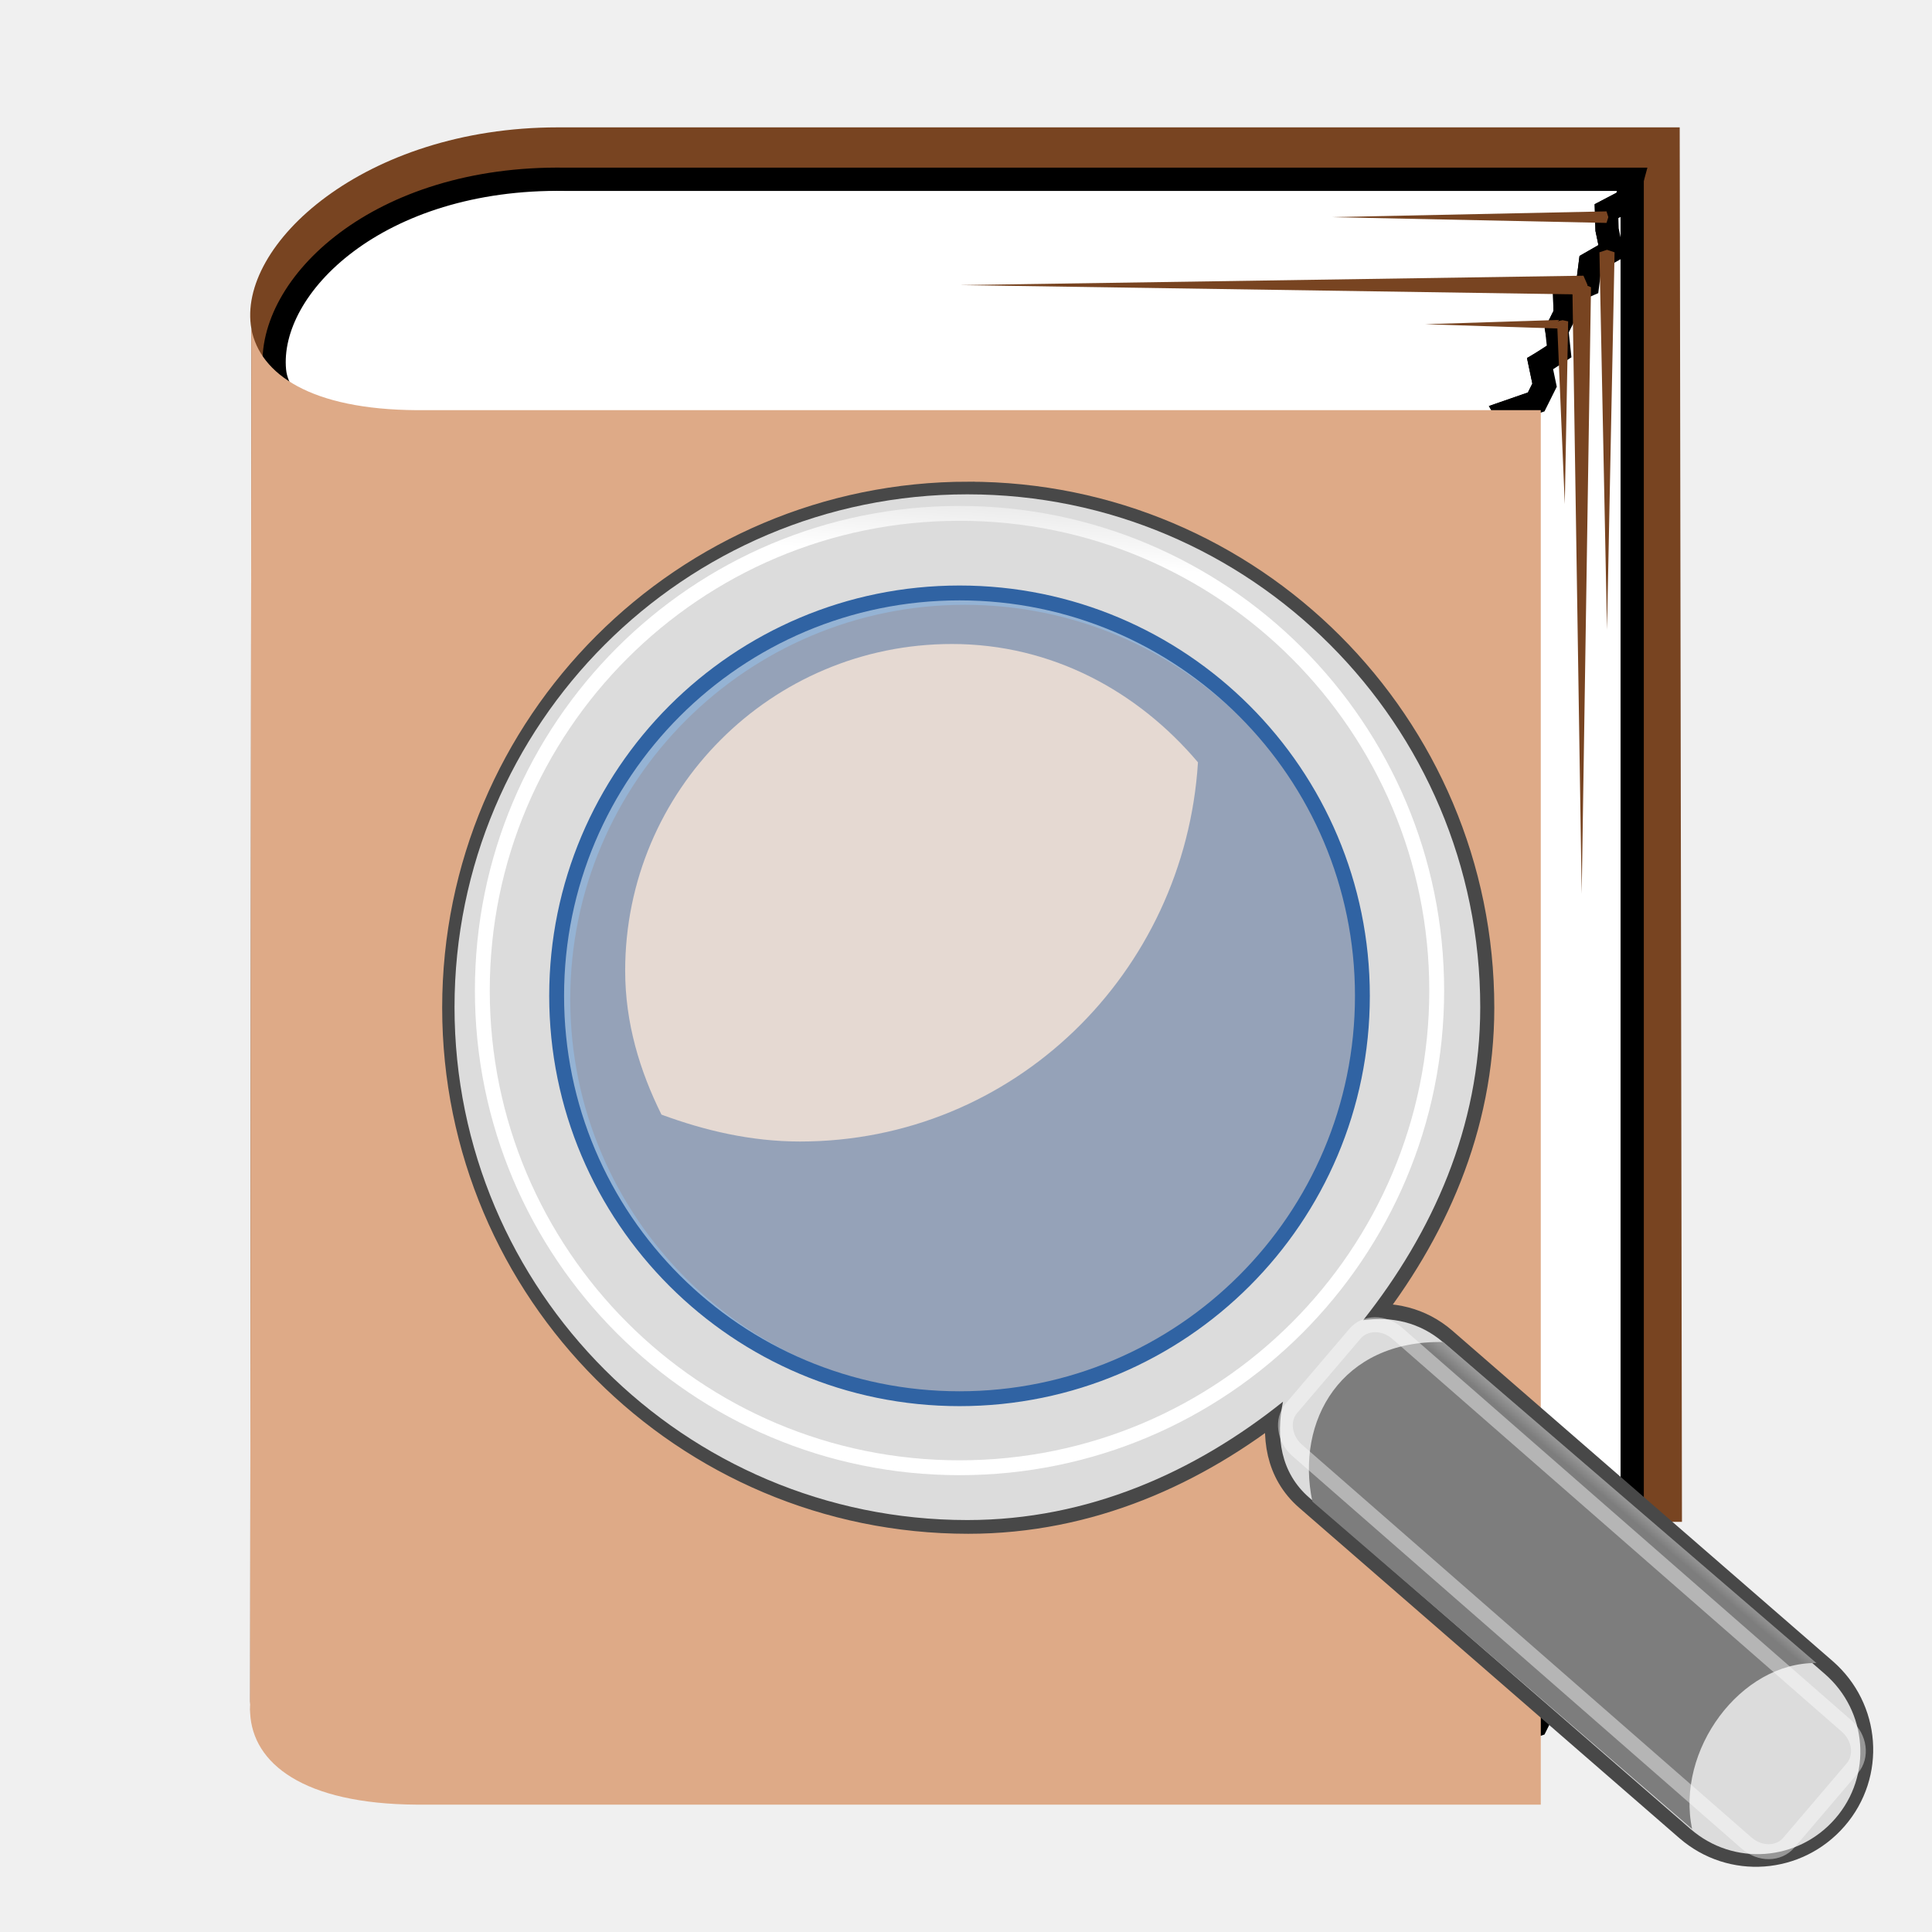
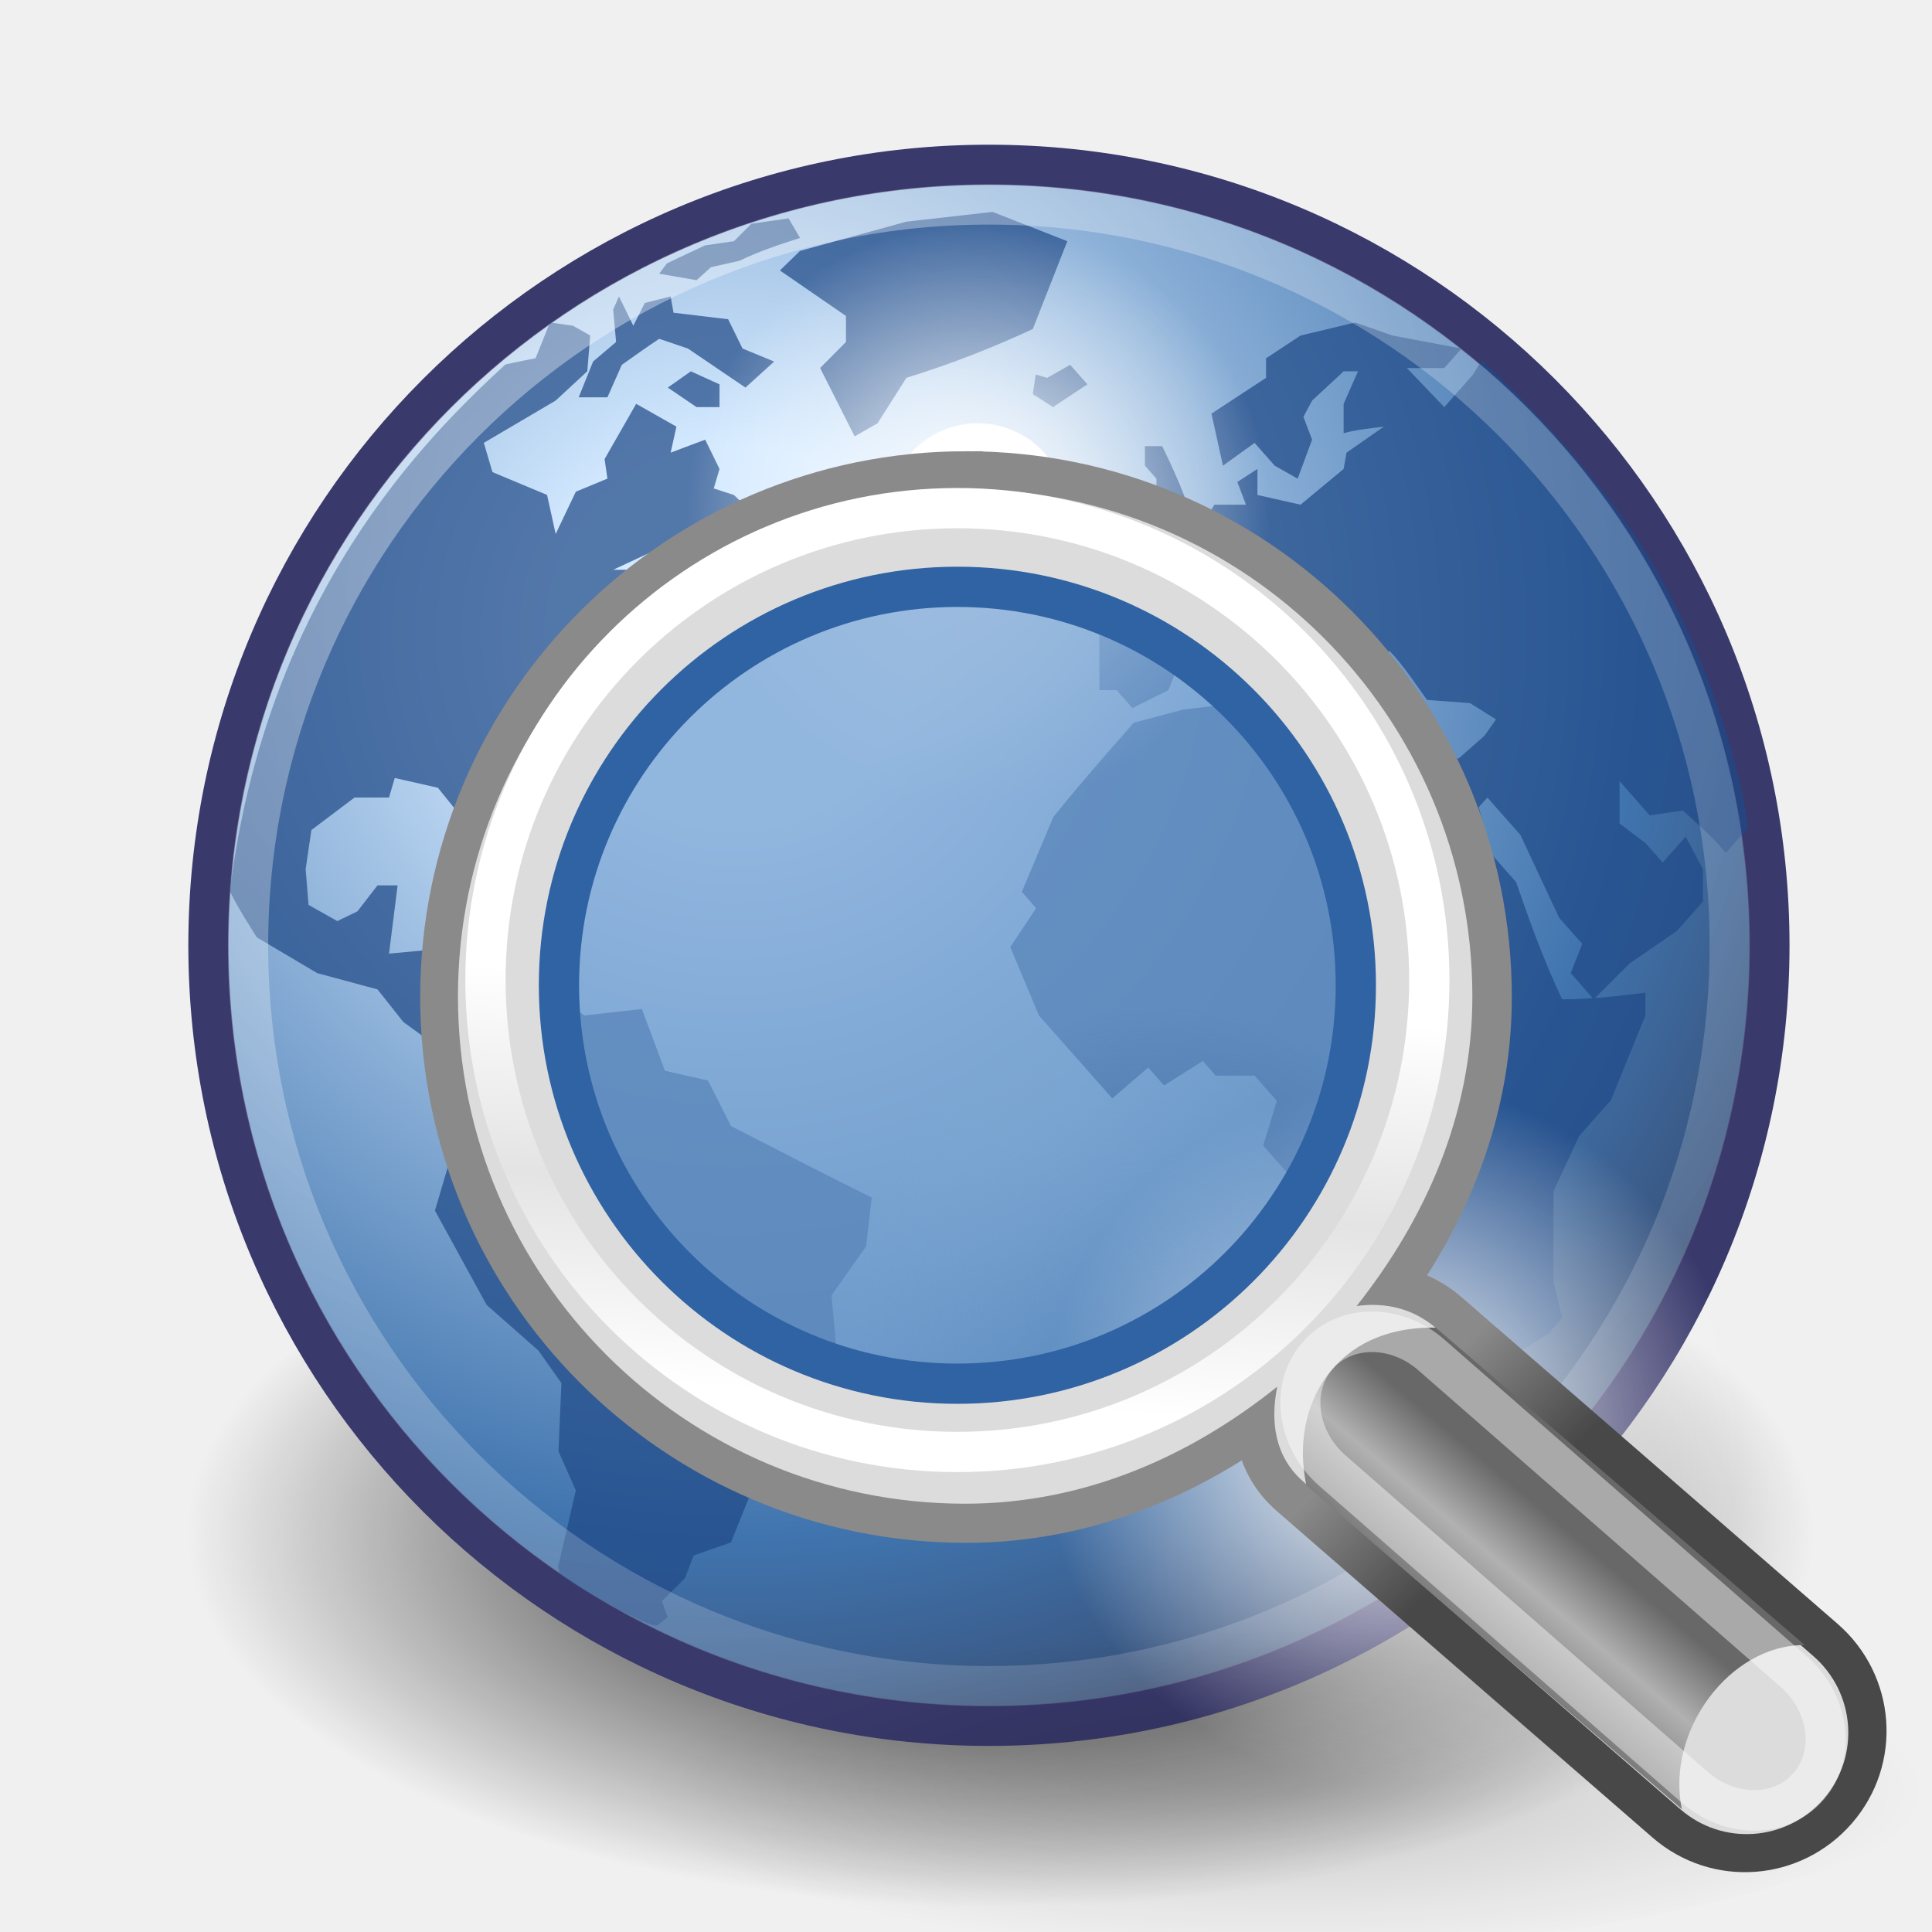
- <svg xmlns="http://www.w3.org/2000/svg" xmlns:xlink="http://www.w3.org/1999/xlink" id="svg2" version="1.1" width="130" height="130">
-   <defs id="defs6">
-     <radialGradient xlink:href="#linearGradient4477" id="radialGradient1527" gradientUnits="userSpaceOnUse" gradientTransform="matrix(0.9624219,0,0,0.2406728,8.684251,35.35844)" cx="24.13" cy="37.968" fx="24.13" fy="37.968" r="16.529" />
+ <svg xmlns="http://www.w3.org/2000/svg" xmlns:xlink="http://www.w3.org/1999/xlink" id="svg3440" viewBox="0 0 48 48" version="1.1">
+   <defs id="defs3">
+     <linearGradient id="linearGradient6001">
+       <stop id="stop6003" style="stop-color:#ffffff" offset="0" />
+       <stop id="stop6005" style="stop-color:#ffffff;stop-opacity:0" offset="1" />
+     </linearGradient>
+     <radialGradient id="radialGradient3968" gradientUnits="userSpaceOnUse" cy="15.716" cx="18.248" gradientTransform="scale(.99999 1)" r="29.993">
+       <stop id="stop3964" style="stop-color:#d3e9ff" offset="0" />
+       <stop id="stop4134" style="stop-color:#d3e9ff" offset=".155" />
+       <stop id="stop4346" style="stop-color:#4074ae" offset=".75" />
+       <stop id="stop3966" style="stop-color:#36486c" offset="1" />
+     </radialGradient>
+     <radialGradient id="radialGradient4120" gradientUnits="userSpaceOnUse" cy="63.965" cx="15.116" gradientTransform="scale(1.644 .60828)" r="12.289">
+       <stop id="stop4116" style="stop-color:#000000" offset="0" />
+       <stop id="stop4118" style="stop-color:#000000;stop-opacity:0" offset="1" />
+     </radialGradient>
+     <radialGradient id="radialGradient4132" gradientUnits="userSpaceOnUse" cy="12.142" cx="15.601" gradientTransform="scale(.99999 1)" r="43.527">
+       <stop id="stop4128" style="stop-color:#ffffff" offset="0" />
+       <stop id="stop4130" style="stop-color:#ffffff;stop-opacity:.165" offset="1" />
+     </radialGradient>
+     <radialGradient id="radialGradient5983" xlink:href="#linearGradient6001" gradientUnits="userSpaceOnUse" cy="12.493" cx="12.071" r="6.718" />
+     <radialGradient xlink:href="#linearGradient4477" id="radialGradient1527" gradientUnits="userSpaceOnUse" gradientTransform="matrix(2.635632,0,0,0.6590925,23.20696,96.80179)" cx="24.13" cy="37.968" fx="24.13" fy="37.968" r="16.529" />
    <linearGradient id="linearGradient4477">
      <stop id="stop4479" offset="0" style="stop-color:#000000;stop-opacity:1;" />
      <stop id="stop4481" offset="1" style="stop-color:#000000;stop-opacity:0;" />
    </linearGradient>
-     <linearGradient xlink:href="#linearGradient2846" id="linearGradient1529" gradientUnits="userSpaceOnUse" x1="27.366" y1="26.58" x2="31.336" y2="30.558" gradientTransform="matrix(0.665377,0,0,0.665377,15.98645,17.90835)" />
+     <linearGradient xlink:href="#linearGradient2846" id="linearGradient1529" gradientUnits="userSpaceOnUse" x1="27.366" y1="26.58" x2="31.336" y2="30.558" gradientTransform="matrix(1.822162,0,0,1.822162,43.20434,49.01402)" />
    <linearGradient id="linearGradient2846">
      <stop style="stop-color:#8a8a8a;stop-opacity:1;" offset="0" id="stop2848" />
      <stop style="stop-color:#484848;stop-opacity:1;" offset="1" id="stop2850" />
    </linearGradient>
-     <linearGradient xlink:href="#linearGradient4440" id="linearGradient1531" gradientUnits="userSpaceOnUse" gradientTransform="matrix(0.8880075,0,0,0.859196,11.34622,12.9442)" x1="30.656" y1="34" x2="33.219" y2="31.062" />
+     <linearGradient xlink:href="#linearGradient4440" id="linearGradient1531" gradientUnits="userSpaceOnUse" gradientTransform="matrix(2.431845,0,0,2.352943,30.49687,35.41951)" x1="30.656" y1="34" x2="33.219" y2="31.062" />
    <linearGradient id="linearGradient4440">
      <stop id="stop4442" offset="0" style="stop-color:#7d7d7d;stop-opacity:1;" />
      <stop style="stop-color:#b1b1b1;stop-opacity:1;" offset="0.5" id="stop4448" />
      <stop id="stop4444" offset="1" style="stop-color:#686868;stop-opacity:1;" />
    </linearGradient>
-     <linearGradient xlink:href="#linearGradient2366" id="linearGradient1533" gradientUnits="userSpaceOnUse" x1="18.293" y1="13.602" x2="17.501" y2="25.743" gradientTransform="matrix(0.8288887,0,0,0.8288887,13.7073,13.7983)" />
+     <linearGradient xlink:href="#linearGradient2366" id="linearGradient1533" gradientUnits="userSpaceOnUse" x1="18.293" y1="13.602" x2="17.501" y2="25.743" gradientTransform="matrix(2.269946,0,0,2.269946,36.96279,37.75847)" />
    <linearGradient id="linearGradient2366">
      <stop style="stop-color:#ffffff;stop-opacity:1;" offset="0" id="stop2368" />
      <stop id="stop2374" offset="0.5" style="stop-color:#ffffff;stop-opacity:0.219;" />
      <stop style="stop-color:#ffffff;stop-opacity:1;" offset="1" id="stop2370" />
    </linearGradient>
-     <radialGradient xlink:href="#linearGradient4454" id="radialGradient1537" gradientUnits="userSpaceOnUse" cx="18.241" cy="21.818" fx="18.241" fy="21.818" r="8.309" gradientTransform="matrix(0.9306056,0,0,0.9306056,11.84492,12.38641)" />
+     <radialGradient xlink:href="#linearGradient4454" id="radialGradient1537" gradientUnits="userSpaceOnUse" cx="18.241" cy="21.818" fx="18.241" fy="21.818" r="8.309" gradientTransform="matrix(2.548501,0,0,2.548501,31.86258,33.89198)" />
    <linearGradient id="linearGradient4454">
      <stop id="stop4456" offset="0" style="stop-color:#729fcf;stop-opacity:0.208;" />
      <stop id="stop4458" offset="1" style="stop-color:#729fcf;stop-opacity:0.676;" />
    </linearGradient>
-     <linearGradient id="linearGradient4467">
-       <stop id="stop4469" offset="0" style="stop-color:#ffffff;stop-opacity:1;" />
-       <stop id="stop4471" offset="1" style="stop-color:#ffffff;stop-opacity:0.248;" />
-     </linearGradient>
  </defs>
-   <path id="use4150" d="m 16.833,115.29 c -0.3,-5.561 8.133,-12.889 20.708,-12.889 H 113.175 L 113.024,8.57 H 37.541 c -13.053,0 -21.634,7.934 -20.626,13.553" style="fill:#784421;fill-rule:evenodd;stroke:none;stroke-width:0.131;stroke-linecap:butt;stroke-linejoin:bevel;stroke-miterlimit:12;stroke-dasharray:none;stroke-opacity:1" />
-   <path id="path4246" d="m 29.031,30.123 c -6.466,0 -10.307,-2.453 -10.561,-5.197 C 17.943,19.233 25.441,11.865 38.046,12.064 h 71.781 l -0.39,1.437 -1.339,0.705 0.038,1.244 0.301,1.437 -1.428,0.82 -0.187,1.476 -1.541,0.665 0.038,1.244 -0.563,1.129 0.301,1.437 -1.428,0.82 0.301,1.437 -0.563,1.129 -2.03,0.705 0.903,1.553 -1.428,0.82 z" style="fill:#ffffff;fill-rule:evenodd;stroke:#000000;stroke-width:1.565;stroke-linecap:butt;stroke-linejoin:miter;stroke-opacity:1" />
-   <path id="use4268" d="m 109.827,101.097 -0.451,1.437 -1.278,0.705 0.038,1.244 0.301,1.437 -1.428,0.82 -0.187,1.476 -1.541,0.665 0.038,1.244 -0.563,1.129 0.301,1.437 -1.428,0.82 0.301,1.437 -0.563,1.129 -2.03,0.705 0.903,1.553 -1.428,0.82 V 30.124 l 1.428,-0.82 -0.903,-1.553 2.03,-0.705 0.563,-1.129 -0.301,-1.437 1.28,-0.833 -0.153,-1.425 0.563,-1.129 -0.038,-1.244 1.541,-0.665 0.187,-1.476 1.428,-0.82 -0.301,-1.437 -0.038,-1.244 1.353,-0.705 0.375,-1.437 z" style="fill:#ffffff;fill-rule:evenodd;stroke:#000000;stroke-width:1.565;stroke-linecap:butt;stroke-linejoin:miter;stroke-opacity:1" />
-   <path style="fill:#deaa87;fill-rule:evenodd;stroke:none;stroke-width:0.131;stroke-linecap:butt;stroke-linejoin:miter;stroke-opacity:1" d="M 28.042,121.43 H 103.676 V 27.599 H 28.042 C 20.93,27.556 17.496,25.19 16.915,22.137 l -0.083,93.133 c 0.17,3.382 3.563,6.116 11.21,6.16 z" id="path4207" />
-   <path style="fill:#784421;fill-rule:evenodd;stroke:none;stroke-width:1px;stroke-linecap:butt;stroke-linejoin:miter;stroke-opacity:1" d="m 108.221,14.611 -0.122,-0.388 -18.558,0.388 18.558,0.388 z" id="path4276" />
-   <path style="fill:#784421;fill-rule:evenodd;stroke:none;stroke-width:1px;stroke-linecap:butt;stroke-linejoin:miter;stroke-opacity:1" d="m 106.823,19.184 -0.276,-0.633 -41.943,0.633 41.943,0.633 z" id="use4280" />
-   <path style="fill:#784421;fill-rule:evenodd;stroke:none;stroke-width:1px;stroke-linecap:butt;stroke-linejoin:miter;stroke-opacity:1" d="m 104.879,21.817 -0.059,-0.288 -8.92,0.288 8.92,0.288 z" id="use4282" />
-   <path style="fill:#784421;fill-rule:evenodd;stroke:none;stroke-width:1px;stroke-linecap:butt;stroke-linejoin:miter;stroke-opacity:1" d="m 108.132,16.809 c 0,0 -0.509,0.167 -0.509,0.167 0.17,8.467 0.339,16.934 0.509,25.401 0,0 0.509,-25.401 0.509,-25.401 -0.17,-0.056 -0.339,-0.112 -0.509,-0.167 z" id="path4300" />
-   <path style="fill:#784421;fill-rule:evenodd;stroke:none;stroke-width:1px;stroke-linecap:butt;stroke-linejoin:miter;stroke-opacity:1" d="m 106.428,19.059 c -0.209,0.09 -0.417,0.179 -0.626,0.269 0.209,13.604 0.417,27.209 0.626,40.813 0,0 0.626,-40.813 0.626,-40.813 -0.209,-0.09 -0.417,-0.179 -0.626,-0.269 z" id="use4310" />
-   <path id="path3450" d="m 105.143,21.543 -0.371,0.083 0.519,12.292 0.226,-12.295 z" style="fill:#784421;fill-rule:evenodd;stroke:none;stroke-width:1px;stroke-linecap:butt;stroke-linejoin:miter;stroke-opacity:1" />
-   <ellipse style="color:#000000;display:inline;overflow:visible;visibility:visible;opacity:0.171;fill:url(#radialGradient1527);fill-opacity:1;fill-rule:evenodd;stroke:none;stroke-width:0.987;stroke-linecap:round;stroke-linejoin:miter;stroke-miterlimit:10;stroke-dasharray:none;stroke-dashoffset:0;stroke-opacity:1;marker:none;marker-start:none;marker-mid:none;marker-end:none" id="path4475" cx="77.515" cy="119.296" rx="55.773" ry="13.947" />
-   <path id="path2844" d="m 65.15,33.411 c -18.987,0 -34.397,15.41 -34.397,34.397 0,18.987 15.41,34.397 34.397,34.397 8.117,0 15.283,-3.23 21.168,-7.938 -0.479,2.349 -0.182,4.748 1.764,6.438 l 25.578,22.226 c 2.877,2.499 7.203,2.172 9.702,-0.706 2.499,-2.877 2.172,-7.203 -0.706,-9.702 L 97.078,90.299 c -1.567,-1.361 -3.483,-1.764 -5.38,-1.499 4.635,-5.861 7.85,-12.945 7.85,-20.991 0,-18.987 -15.41,-34.397 -34.397,-34.397 z m -0.176,2.861 c 17.822,0 31.008,11.172 31.008,31.008 0,20.238 -13.569,31.008 -31.008,31.008 -17.037,0 -31.008,-12.78 -31.008,-31.008 0,-18.626 13.588,-31.008 31.008,-31.008 z" style="color:#000000;display:inline;overflow:visible;visibility:visible;fill:#dcdcdc;fill-opacity:1;fill-rule:evenodd;stroke:url(#linearGradient1529);stroke-width:2;stroke-linecap:round;stroke-linejoin:miter;stroke-miterlimit:10;stroke-dasharray:none;stroke-dashoffset:0;stroke-opacity:1;marker:none;marker-start:none;marker-mid:none;marker-end:none" />
-   <path style="color:#000000;display:inline;overflow:visible;visibility:visible;fill:#dcdcdc;fill-opacity:1;fill-rule:evenodd;stroke:none;stroke-width:0.665;stroke-linecap:round;stroke-linejoin:miter;stroke-miterlimit:10;stroke-dasharray:none;stroke-dashoffset:0;stroke-opacity:1;marker:none;marker-start:none;marker-mid:none;marker-end:none" d="m 65.093,33.263 c -19.049,0 -34.509,15.46 -34.509,34.509 0,19.049 15.46,34.509 34.509,34.509 8.144,0 15.332,-3.24 21.236,-7.964 -0.481,2.356 -0.183,4.764 1.77,6.459 l 25.66,22.298 c 2.887,2.507 7.226,2.179 9.733,-0.708 2.507,-2.887 2.179,-7.226 -0.708,-9.733 L 97.124,90.335 C 95.552,88.97 93.63,88.566 91.726,88.831 96.376,82.951 99.602,75.845 99.602,67.772 99.602,48.723 84.142,33.263 65.093,33.263 Z m -0.177,7.433 c 14.653,0 26.545,11.892 26.545,26.545 0,14.653 -11.892,26.545 -26.545,26.545 -14.653,0 -26.545,-11.892 -26.545,-26.545 10e-7,-14.653 11.892,-26.545 26.545,-26.545 z" id="path4430" />
-   <path style="color:#000000;display:inline;overflow:visible;visibility:visible;fill:url(#linearGradient1531);fill-opacity:1;fill-rule:evenodd;stroke:none;stroke-width:0.665;stroke-linecap:round;stroke-linejoin:miter;stroke-miterlimit:10;stroke-dasharray:none;stroke-dashoffset:0;stroke-opacity:1;marker:none;marker-start:none;marker-mid:none;marker-end:none" d="m 113.859,123.072 c -1.117,-5.303 3.26,-11.224 8.361,-11.171 0,0 -25.102,-21.598 -25.102,-21.598 -6.87,-0.132 -9.96,5.302 -8.811,10.731 z" id="path4438" />
-   <circle style="color:#000000;display:inline;overflow:visible;visibility:visible;fill:none;fill-opacity:1;fill-rule:evenodd;stroke:url(#linearGradient1533);stroke-width:1;stroke-linecap:round;stroke-linejoin:miter;stroke-miterlimit:10;stroke-dasharray:none;stroke-dashoffset:0;stroke-opacity:1;marker:none;marker-start:none;marker-mid:none;marker-end:none" id="path4450" cx="64.564" cy="66.652" r="32.109" />
-   <rect style="color:#000000;display:inline;overflow:visible;visibility:visible;opacity:0.433;fill:none;fill-opacity:1;fill-rule:evenodd;stroke:#ffffff;stroke-width:1;stroke-linecap:round;stroke-linejoin:miter;stroke-miterlimit:10;stroke-dasharray:none;stroke-dashoffset:0;stroke-opacity:1;marker:none;marker-start:none;marker-mid:none;marker-end:none" id="rect4495" width="44.437" height="10.359" x="127.616" y="5.689" rx="2.137" ry="1.888" transform="matrix(0.7529858,0.6580368,-0.648902,0.760872,0,0)" />
-   <circle style="color:#000000;visibility:visible;fill:url(#radialGradient1537);fill-opacity:1;fill-rule:evenodd;stroke:#3063a3;stroke-width:1;stroke-linecap:round;stroke-linejoin:miter;stroke-miterlimit:10;stroke-dashoffset:0;stroke-opacity:1;marker:none;marker-start:none;marker-mid:none;marker-end:none" id="path4452" cx="64.564" cy="67.007" r="27.109" />
-   <path style="color:#000000;display:inline;overflow:visible;visibility:visible;opacity:0.834;fill:#f4e3d7;fill-opacity:1;fill-rule:evenodd;stroke:none;stroke-width:0.665;stroke-linecap:round;stroke-linejoin:miter;stroke-miterlimit:10;stroke-dasharray:none;stroke-dashoffset:0;stroke-opacity:1;marker:none;marker-start:none;marker-mid:none;marker-end:none" d="m 64.052,43.333 c -12.149,0 -21.986,9.838 -21.986,21.986 0,3.509 0.981,6.737 2.443,9.681 2.922,1.077 6.025,1.81 9.319,1.81 14.396,0 25.893,-11.341 26.781,-25.515 -4.038,-4.772 -9.821,-7.962 -16.557,-7.962 z" id="path4462" />
+   <g id="layer1">
+     <path id="path4112" style="fill:url(#radialGradient4120)" d="m45.053 38.909a20.203 7.475 0 1 1 -40.406 0 20.203 7.475 0 1 1 40.406 0z" transform="matrix(1 0 0 1.2432 0 -10.272)" />
+     <path id="path3214" style="stroke:#39396c;fill:url(#radialGradient3968)" d="m43.96 23.485c0 10.71-8.682 19.392-19.39 19.392-10.71 0-19.391-8.682-19.391-19.392-0-10.709 8.681-19.39 19.391-19.39 10.708 0 19.39 8.681 19.39 19.39z" />
+     <g id="g4136" style="fill:#204a87;fill-opacity:.713" transform="matrix(.98237 0 0 .98237 .12108 .23291)">
+       <g id="g4138" style="fill:#204a87">
+         <g id="g4142" style="fill:#204a87">
+           <path id="path4144" style="fill:#204a87" d="m44.071 20.714v0l-0.545 0.618c-0.334-0.394-0.709-0.725-1.089-1.071l-0.836 0.123-0.764-0.863v1.068l0.654 0.495 0.436 0.494 0.582-0.658c0.146 0.274 0.291 0.548 0.436 0.823v0.822l-0.655 0.74-1.199 0.823-0.908 0.907-0.582-0.661 0.291-0.74-0.582-0.658-0.981-2.098-0.836-0.945-0.219 0.246 0.328 1.194 0.618 0.699c0.352 1.017 0.701 1.99 1.164 2.963 0.718 0 1.394-0.077 2.107-0.166v0.576l-0.872 2.139-0.8 0.904-0.654 1.401v2.303l0.219 0.906-0.364 0.41-0.8 0.494-0.836 0.699 0.691 0.782-0.945 0.824 0.182 0.533-1.418 1.606h-0.945l-0.8 0.494h-0.509v-0.659l-0.217-1.318c-0.281-0.826-0.574-1.647-0.872-2.467 0-0.605 0.036-1.205 0.072-1.81l0.364-0.823-0.509-0.988 0.037-1.357-0.692-0.782 0.346-1.13-0.563-0.639h-0.982l-0.327-0.37-0.981 0.618-0.4-0.454-0.909 0.782c-0.617-0.7-1.235-1.399-1.854-2.098l-0.726-1.729 0.654-0.986-0.363-0.411 0.799-1.894c0.656-0.816 1.341-1.599 2.035-2.385l1.236-0.329 1.381-0.165 0.945 0.248 1.345 1.356 0.473-0.534 0.653-0.082 1.236 0.411h0.946l0.654-0.576 0.291-0.411-0.655-0.412-1.091-0.082c-0.303-0.419-0.584-0.861-0.944-1.234l-0.364 0.164-0.145 1.07-0.655-0.74-0.144-0.824-0.727-0.574h-0.292l0.728 0.822-0.291 0.74-0.581 0.164 0.363-0.74-0.655-0.328-0.581-0.658-1.091 0.246-0.145 0.328-0.654 0.412-0.363 0.906-0.909 0.452-0.4-0.452h-0.436v-1.482l0.946-0.494h0.726l-0.146-0.575-0.58-0.576 0.98-0.206 0.545-0.617 0.436-0.741h0.801l-0.219-0.575 0.509-0.329v0.658l1.09 0.246 1.09-0.904 0.073-0.412 0.945-0.658c-0.342 0.043-0.684 0.074-1.018 0.165v-0.741l0.363-0.823h-0.363l-0.798 0.74-0.219 0.412 0.219 0.576-0.365 0.987-0.581-0.329-0.508-0.576-0.8 0.576-0.291-1.316 1.381-0.905v-0.494l0.872-0.576 1.381-0.33 0.946 0.33 1.744 0.329-0.436 0.493h-0.945l0.945 0.988 0.727-0.823 0.221-0.362s2.787 2.498 4.379 5.231c1.593 2.733 2.341 5.955 2.341 6.609z" />
+         </g>
+       </g>
+       <g id="g4146" style="fill:#204a87">
+         <g id="g4150" style="fill:#204a87">
+           <path id="path4152" style="fill:#204a87" d="m26.07 9.236l-0.073 0.493 0.51 0.33 0.871-0.576-0.436-0.494-0.582 0.33-0.29-0.083" />
+         </g>
+       </g>
+       <g id="g4154" style="fill:#204a87">
+         <g id="g4158" style="fill:#204a87">
+           <path id="path4160" style="fill:#204a87" d="m26.87 5.863l-1.89-0.741-2.18 0.247-2.691 0.74-0.508 0.494 1.671 1.151v0.658l-0.654 0.658 0.873 1.729 0.58-0.33 0.729-1.151c1.123-0.347 2.13-0.741 3.197-1.234l0.873-2.221" />
+         </g>
+       </g>
+       <g id="g4162" style="fill:#204a87">
+         <g id="g4166" style="fill:#204a87">
+           <path id="path4168" style="fill:#204a87" d="m28.833 12.775l-0.291-0.741-0.51 0.165 0.147 0.904 0.654-0.328" />
+         </g>
+       </g>
+       <g id="g4170" style="fill:#204a87">
+         <g id="g4174" style="fill:#204a87">
+           <path id="path4176" style="fill:#204a87" d="m29.123 12.609l-0.145 0.988 0.799-0.165 0.581-0.575-0.508-0.494c-0.171-0.455-0.368-0.88-0.582-1.317h-0.435v0.494l0.29 0.329v0.74" />
+         </g>
+       </g>
+       <g id="g4178" style="fill:#204a87">
+         <g id="g4182" style="fill:#204a87">
+           <path id="path4184" style="fill:#204a87" d="m18.365 28.242l-0.582-1.152-1.09-0.247-0.582-1.562-1.453 0.164-1.236-0.904-1.309 1.151v0.182c-0.396-0.115-0.883-0.13-1.235-0.347l-0.291-0.822v-0.906l-0.872 0.082c0.073-0.576 0.145-1.151 0.218-1.727h-0.509l-0.508 0.658-0.509 0.246-0.727-0.41-0.073-0.905 0.145-0.988 1.091-0.822h0.872l0.145-0.494 1.09 0.246 0.8 0.988 0.145-1.646 1.382-1.152 0.508-1.234 1.018-0.411 0.581-0.822 1.309-0.248 0.654-0.987h-1.963l1.236-0.576h0.872l1.236-0.412 0.146-0.492-0.437-0.412-0.509-0.165 0.146-0.494-0.363-0.74-0.873 0.328 0.146-0.657-1.018-0.577-0.799 1.397 0.072 0.494-0.799 0.331-0.51 1.069-0.218-0.987-1.381-0.577-0.218-0.74 1.817-1.07 0.8-0.74 0.073-0.905-0.436-0.247-0.582-0.083-0.363 0.905s-0.608 0.119-0.764 0.158c-1.996 1.84-6.029 5.81-6.966 13.306 0.037 0.174 0.679 1.182 0.679 1.182l1.526 0.904 1.526 0.412 0.654 0.824 1.018 0.74 0.581-0.082 0.436 0.196v0.133l-0.581 1.563-0.437 0.658 0.146 0.33-0.363 1.233 1.308 2.386 1.308 1.153 0.582 0.822-0.073 1.728 0.437 0.987-0.437 1.892s-0.034-0.011 0.022 0.178c0.056 0.19 2.329 1.451 2.473 1.344 0.144-0.109 0.267-0.205 0.267-0.205l-0.145-0.41 0.581-0.577 0.219-0.576 0.945-0.33 0.727-1.81-0.218-0.493 0.508-0.74 1.09-0.248 0.582-1.316-0.145-1.645 0.872-1.234 0.145-1.235c-1.193-0.591-2.376-1.201-3.561-1.81" />
+         </g>
+       </g>
+       <g id="g4186" style="fill:#204a87">
+         <g id="g4190" style="fill:#204a87">
+           <path id="path4192" style="fill:#204a87" d="m16.766 9.565l0.726 0.494h0.582v-0.576l-0.726-0.329-0.582 0.411" />
+         </g>
+       </g>
+       <g id="g4194" style="fill:#204a87">
+         <g id="g4198" style="fill:#204a87">
+           <path id="path4200" style="fill:#204a87" d="m14.876 8.907l-0.364 0.905h0.727l0.364-0.823c0.314-0.222 0.626-0.445 0.945-0.658l0.727 0.247c0.484 0.329 0.969 0.658 1.454 0.987l0.727-0.658-0.8-0.329-0.364-0.741-1.381-0.165-0.073-0.412-0.654 0.165-0.29 0.576-0.364-0.741-0.145 0.329 0.073 0.823-0.582 0.494" />
+         </g>
+       </g>
+       <g id="g4202" style="fill:#204a87">
+         <g id="g4204" style="opacity:.75;fill:#204a87" />
+         <g id="g4208" style="fill:#204a87" />
+       </g>
+       <g id="g4212" style="fill:#204a87">
+         <g id="g4214" style="opacity:.75;fill:#204a87" />
+         <g id="g4218" style="fill:#204a87" />
+       </g>
+       <g id="g4222" style="fill:#204a87">
+         <g id="g4226" style="fill:#204a87">
+           <path id="path4228" style="fill:#204a87" d="m17.492 6.85l0.364-0.329 0.727-0.165c0.498-0.242 0.998-0.405 1.527-0.576l-0.29-0.494-0.939 0.135-0.443 0.442-0.731 0.106-0.65 0.305-0.316 0.153-0.193 0.258 0.944 0.164" />
+         </g>
+       </g>
+       <g id="g4230" style="fill:#204a87">
+         <g id="g4234" style="fill:#204a87">
+           <path id="path4236" style="fill:#204a87" d="m18.728 14.666l0.437-0.658-0.655-0.493 0.218 1.151" />
+         </g>
+       </g>
+     </g>
+     <path id="path4122" style="opacity:.396;stroke:url(#radialGradient4132);fill:none" d="m42.975 23.486c0 10.165-8.241 18.406-18.406 18.406s-18.406-8.241-18.406-18.406c0-10.166 8.241-18.406 18.406-18.406 10.165-0 18.406 8.24 18.406 18.406z" />
+     <g id="g4933" transform="matrix(-1.0458 .76725 .76725 1.0458 35.617 -22.144)">
+       <path id="path4935" style="color:#000000;fill-rule:evenodd;fill:url(#radialGradient5983)" d="m18.789 12.493a6.718 6.718 0 1 1 -13.435 0 6.718 6.718 0 1 1 13.435 0z" transform="translate(14.95 22.93)" />
+       <path id="path4937" style="fill-rule:evenodd;color:#000000;fill:#ffffff" d="m18.789 12.493a6.718 6.718 0 1 1 -13.435 0 6.718 6.718 0 1 1 13.435 0z" transform="matrix(.30827 0 0 .30827 23.3 31.572)" />
+     </g>
+     <g id="g4939" transform="matrix(-.87023 .63857 .63846 .87038 25.205 -35.313)">
+       <path id="path4941" style="color:#000000;fill-rule:evenodd;fill:url(#radialGradient5983)" d="m18.789 12.493a6.718 6.718 0 1 1 -13.435 0 6.718 6.718 0 1 1 13.435 0z" transform="translate(14.95 22.93)" />
+       <path id="path4943" style="fill-rule:evenodd;color:#000000;fill:#ffffff" d="m18.789 12.493a6.718 6.718 0 1 1 -13.435 0 6.718 6.718 0 1 1 13.435 0z" transform="matrix(.30827 0 0 .30827 23.3 31.572)" />
+     </g>
+     <g id="g3057" transform="matrix(0.365158,0,0,0.365158,0.210046,0.0104905)" style="stroke-width:2.739">
+       <ellipse style="color:#000000;display:inline;overflow:visible;visibility:visible;opacity:0.171;fill:url(#radialGradient1527);fill-opacity:1;fill-rule:evenodd;stroke:none;stroke-width:2.702;stroke-linecap:round;stroke-linejoin:miter;stroke-miterlimit:10;stroke-dasharray:none;stroke-dashoffset:0;stroke-opacity:1;marker:none;marker-start:none;marker-mid:none;marker-end:none" id="path4475" cx="77.515" cy="119.296" rx="55.773" ry="13.947" />
+       <path id="path2844" d="m 65.15,33.411 c -18.987,0 -34.397,15.41 -34.397,34.397 0,18.987 15.41,34.397 34.397,34.397 8.117,0 15.283,-3.23 21.168,-7.938 -0.479,2.349 -0.182,4.748 1.764,6.438 l 25.578,22.226 c 2.877,2.499 7.203,2.172 9.702,-0.706 2.499,-2.877 2.172,-7.203 -0.706,-9.702 L 97.078,90.299 c -1.567,-1.361 -3.483,-1.764 -5.38,-1.499 4.635,-5.861 7.85,-12.945 7.85,-20.991 0,-18.987 -15.41,-34.397 -34.397,-34.397 z m -0.176,2.861 c 17.822,0 31.008,11.172 31.008,31.008 0,20.238 -13.569,31.008 -31.008,31.008 -17.037,0 -31.008,-12.78 -31.008,-31.008 0,-18.626 13.588,-31.008 31.008,-31.008 z" style="color:#000000;display:inline;overflow:visible;visibility:visible;fill:#dcdcdc;fill-opacity:1;fill-rule:evenodd;stroke:url(#linearGradient1529);stroke-width:5.477;stroke-linecap:round;stroke-linejoin:miter;stroke-miterlimit:10;stroke-dasharray:none;stroke-dashoffset:0;stroke-opacity:1;marker:none;marker-start:none;marker-mid:none;marker-end:none" />
+       <path style="color:#000000;display:inline;overflow:visible;visibility:visible;fill:#dcdcdc;fill-opacity:1;fill-rule:evenodd;stroke:none;stroke-width:1.822;stroke-linecap:round;stroke-linejoin:miter;stroke-miterlimit:10;stroke-dasharray:none;stroke-dashoffset:0;stroke-opacity:1;marker:none;marker-start:none;marker-mid:none;marker-end:none" d="m 65.093,33.263 c -19.049,0 -34.509,15.46 -34.509,34.509 0,19.049 15.46,34.509 34.509,34.509 8.144,0 15.332,-3.24 21.236,-7.964 -0.481,2.356 -0.183,4.764 1.77,6.459 l 25.66,22.298 c 2.887,2.507 7.226,2.179 9.733,-0.708 2.507,-2.887 2.179,-7.226 -0.708,-9.733 L 97.124,90.335 C 95.552,88.97 93.63,88.566 91.726,88.831 96.376,82.951 99.602,75.845 99.602,67.772 99.602,48.723 84.142,33.263 65.093,33.263 Z m -0.177,7.433 c 14.653,0 26.545,11.892 26.545,26.545 0,14.653 -11.892,26.545 -26.545,26.545 -14.653,0 -26.545,-11.892 -26.545,-26.545 10e-7,-14.653 11.892,-26.545 26.545,-26.545 z" id="path4430" />
+       <path style="color:#000000;display:inline;overflow:visible;visibility:visible;fill:url(#linearGradient1531);fill-opacity:1;fill-rule:evenodd;stroke:none;stroke-width:1.822;stroke-linecap:round;stroke-linejoin:miter;stroke-miterlimit:10;stroke-dasharray:none;stroke-dashoffset:0;stroke-opacity:1;marker:none;marker-start:none;marker-mid:none;marker-end:none" d="m 113.859,123.072 c -1.117,-5.303 3.26,-11.224 8.361,-11.171 0,0 -25.102,-21.598 -25.102,-21.598 -6.87,-0.132 -9.96,5.302 -8.811,10.731 z" id="path4438" />
+       <circle style="color:#000000;display:inline;overflow:visible;visibility:visible;fill:none;fill-opacity:1;fill-rule:evenodd;stroke:url(#linearGradient1533);stroke-width:2.739;stroke-linecap:round;stroke-linejoin:miter;stroke-miterlimit:10;stroke-dasharray:none;stroke-dashoffset:0;stroke-opacity:1;marker:none;marker-start:none;marker-mid:none;marker-end:none" id="path4450" cx="64.564" cy="66.652" r="32.109" />
+       <rect style="color:#000000;display:inline;overflow:visible;visibility:visible;opacity:0.433;fill:none;fill-opacity:1;fill-rule:evenodd;stroke:#ffffff;stroke-width:2.739;stroke-linecap:round;stroke-linejoin:miter;stroke-miterlimit:10;stroke-dasharray:none;stroke-dashoffset:0;stroke-opacity:1;marker:none;marker-start:none;marker-mid:none;marker-end:none" id="rect4495" width="44.437" height="10.359" x="127.616" y="5.689" rx="5.851" ry="5.17" transform="matrix(0.7529858,0.6580368,-0.648902,0.760872,0,0)" />
+       <circle style="color:#000000;visibility:visible;fill:url(#radialGradient1537);fill-opacity:1;fill-rule:evenodd;stroke:#3063a3;stroke-width:2.739;stroke-linecap:round;stroke-linejoin:miter;stroke-miterlimit:10;stroke-dashoffset:0;stroke-opacity:1;marker:none;marker-start:none;marker-mid:none;marker-end:none" id="path4452" cx="64.564" cy="67.007" r="27.109" />
+       <path style="color:#000000;display:inline;overflow:visible;visibility:visible;opacity:0.834;fill:none;fill-opacity:1;fill-rule:evenodd;stroke:none;stroke-width:1.822;stroke-linecap:round;stroke-linejoin:miter;stroke-miterlimit:10;stroke-dasharray:none;stroke-dashoffset:0;stroke-opacity:1;marker:none;marker-start:none;marker-mid:none;marker-end:none" d="m 64.052,43.333 c -12.149,0 -21.986,9.838 -21.986,21.986 0,3.509 0.981,6.737 2.443,9.681 2.922,1.077 6.025,1.81 9.319,1.81 14.396,0 25.893,-11.341 26.781,-25.515 -4.038,-4.772 -9.821,-7.962 -16.557,-7.962 z" id="path4462" />
+     </g>
+   </g>
</svg>
